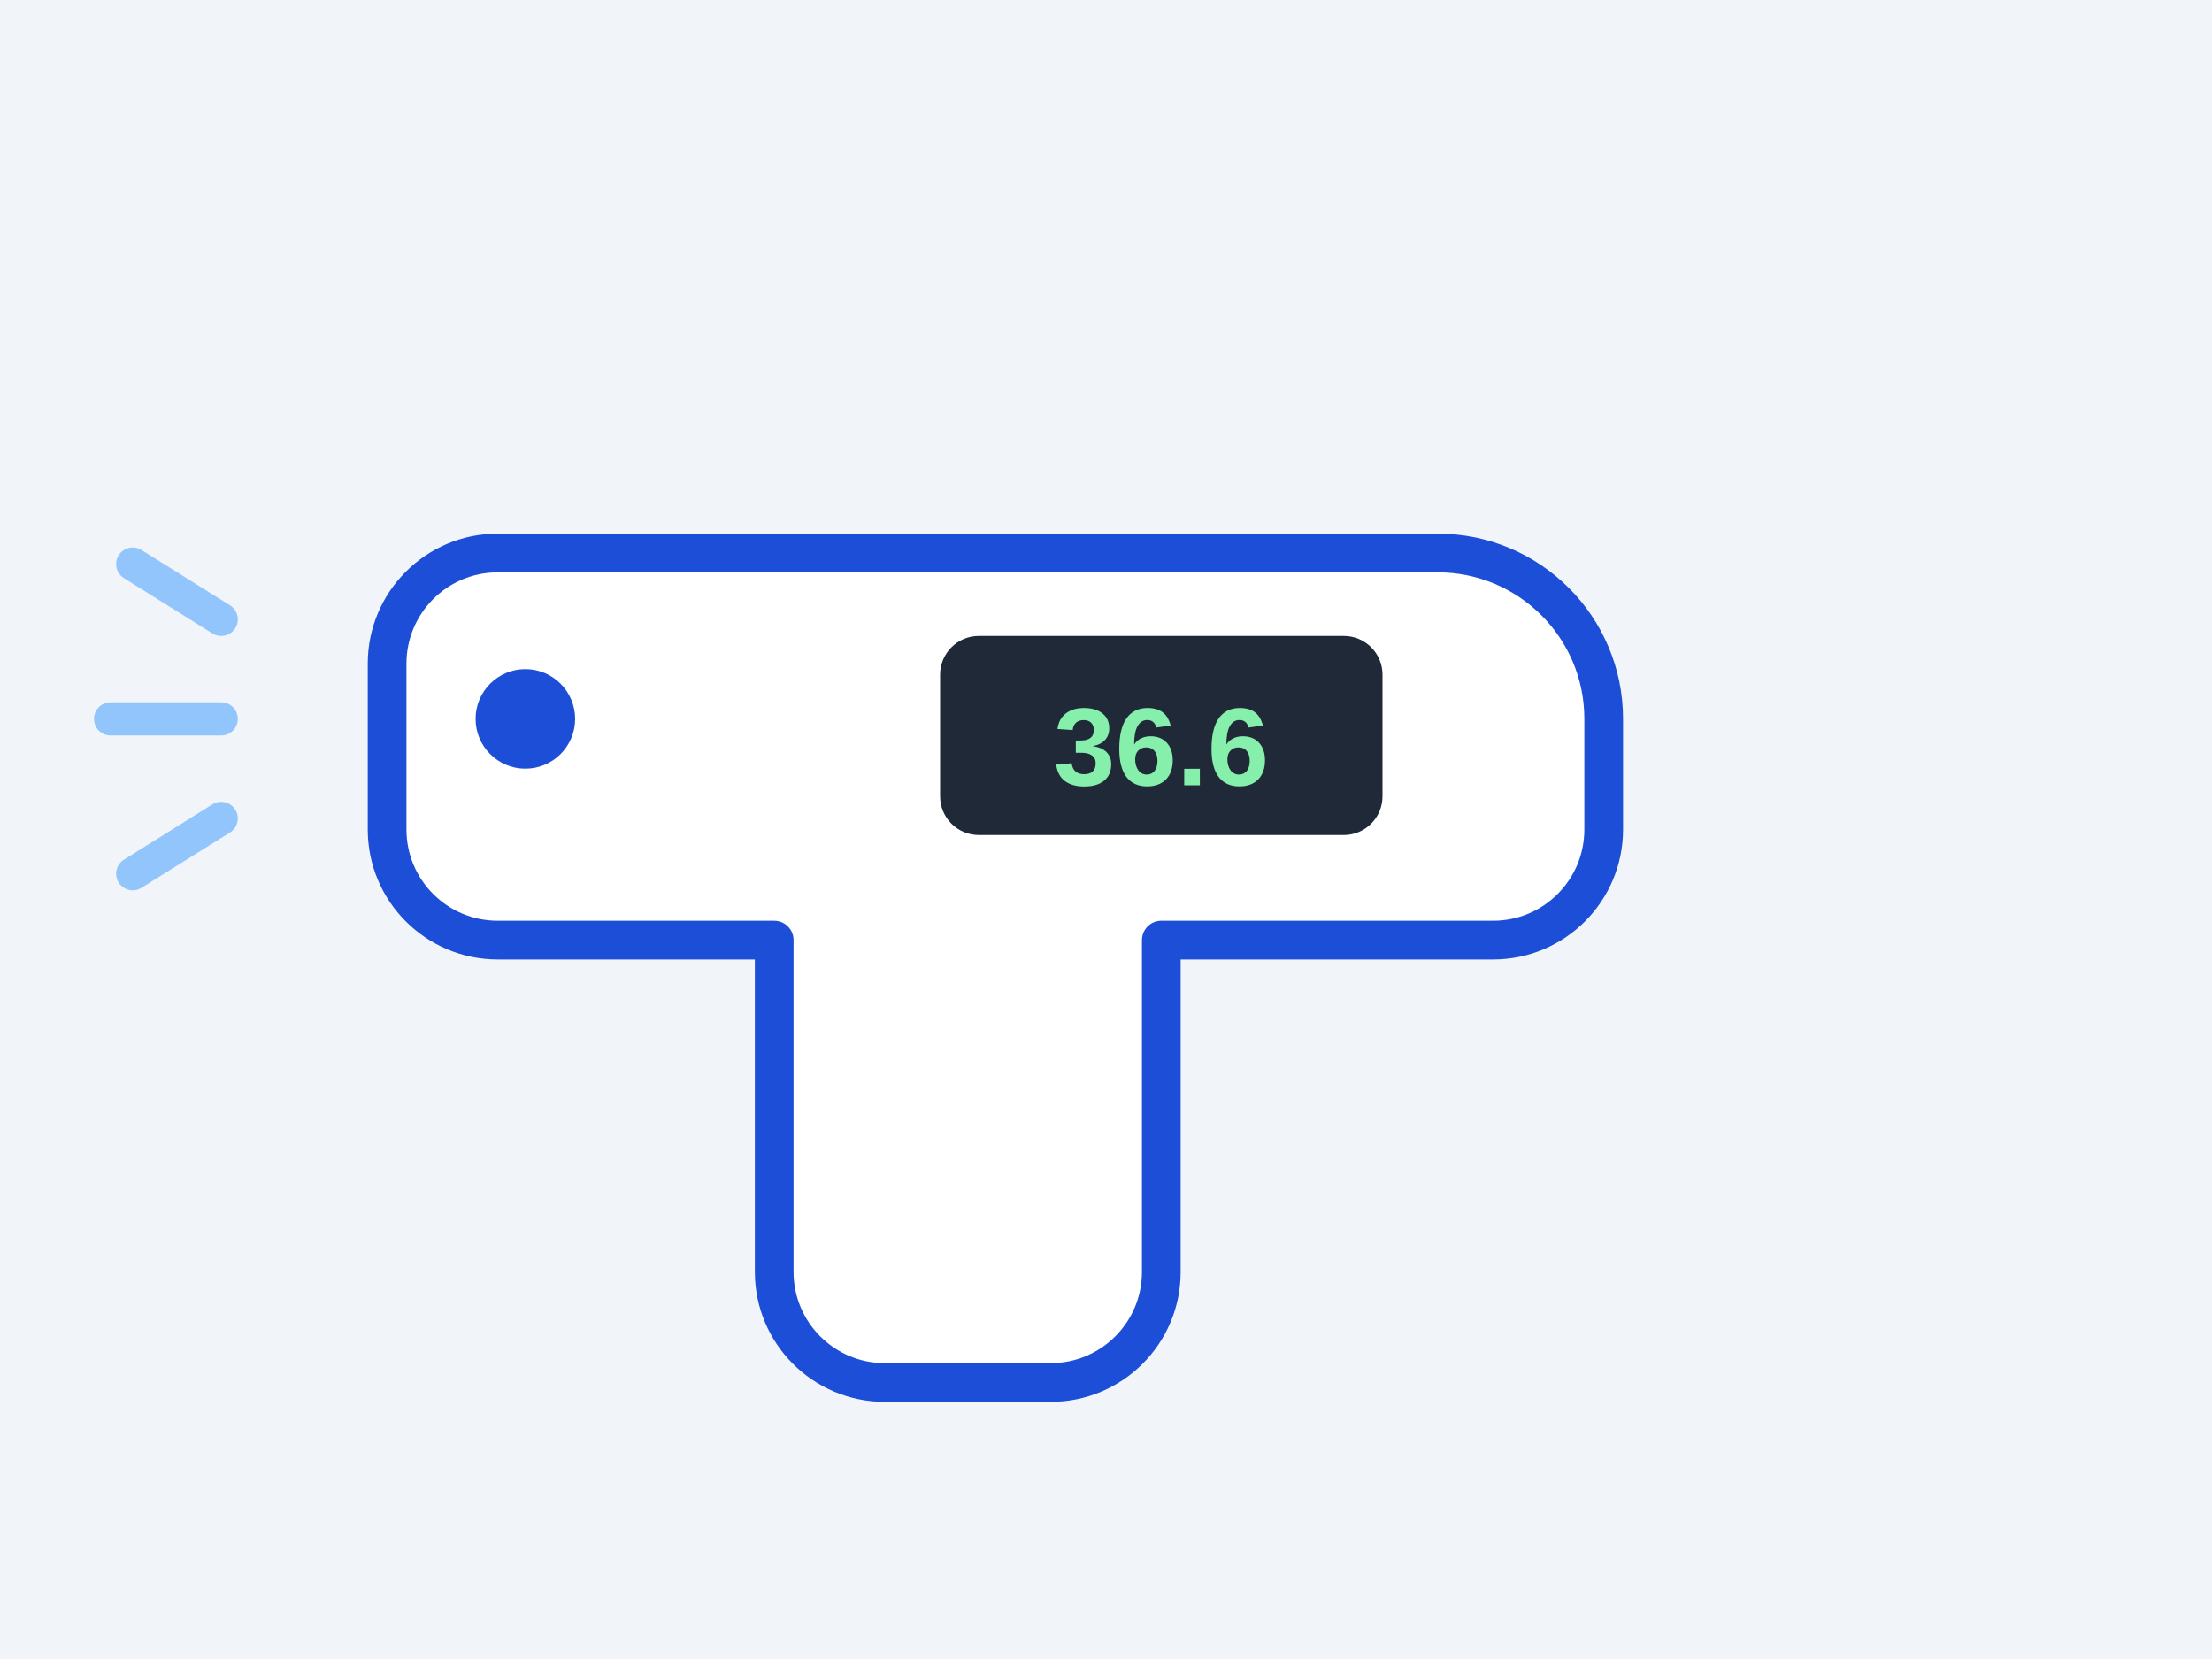
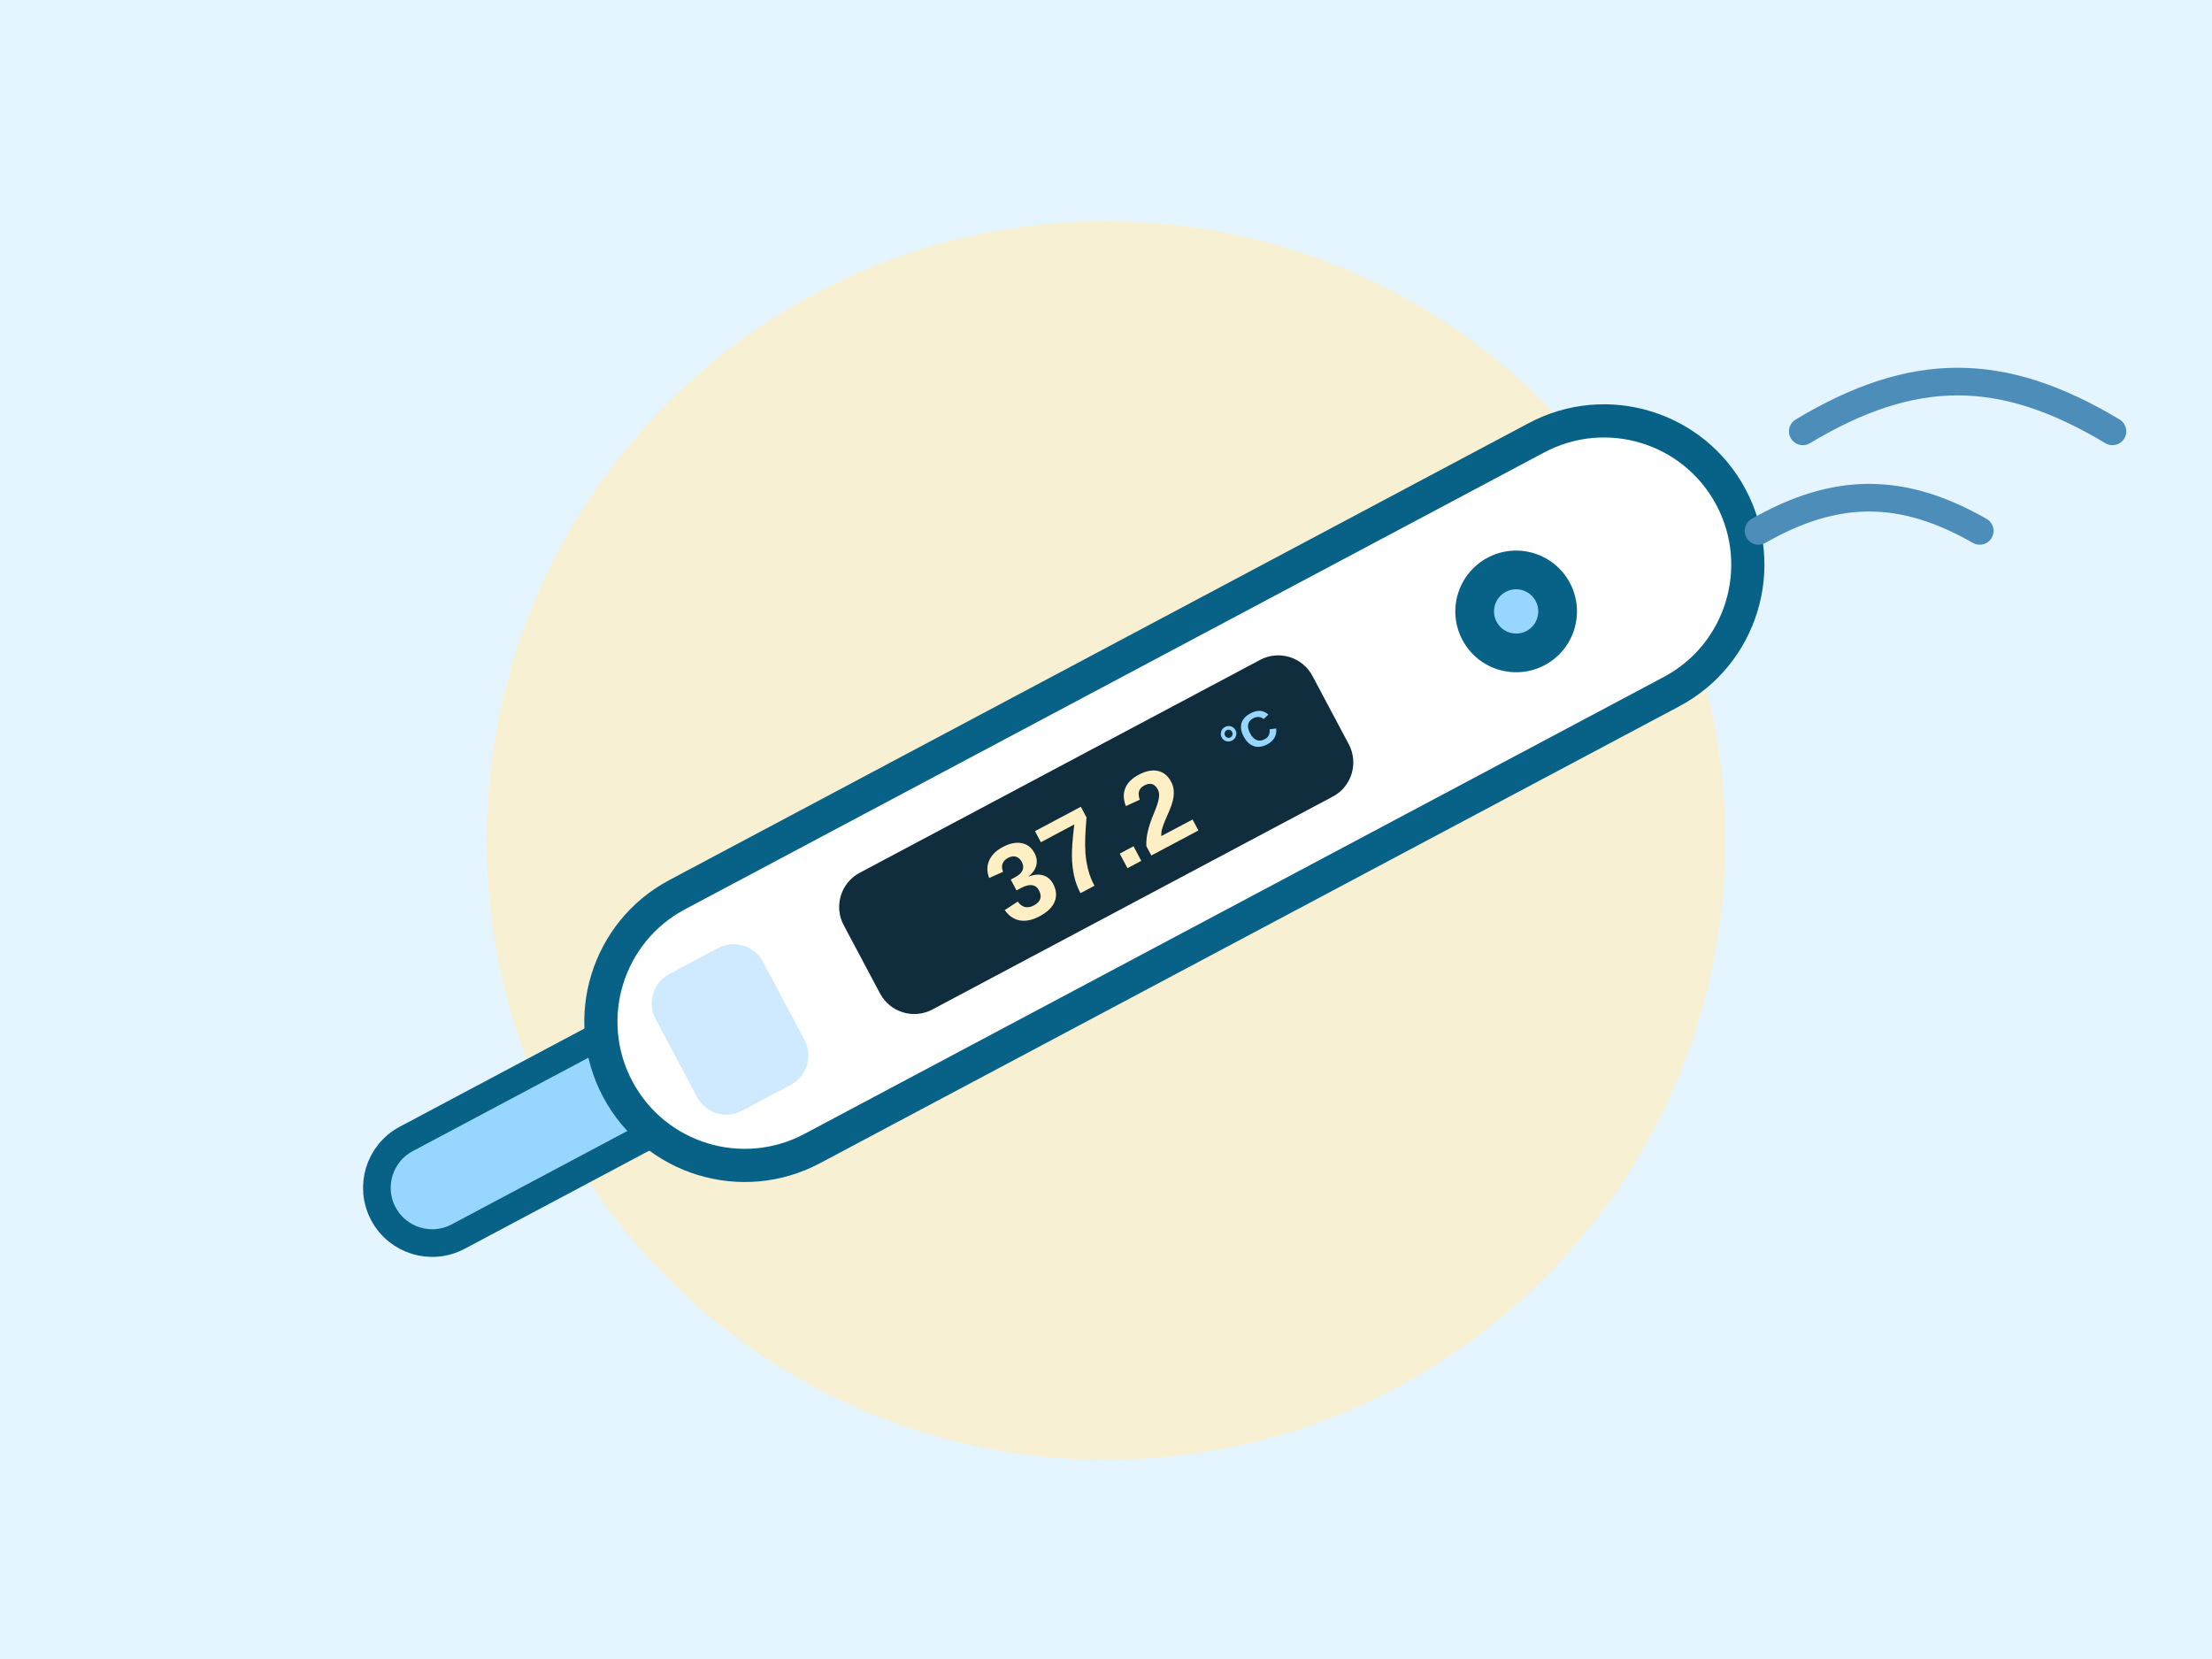
<svg xmlns="http://www.w3.org/2000/svg" viewBox="0 0 400 300">
-   <rect width="400" height="300" fill="#f1f5f9" />
-   <path d="M90 100h170a30 30 0 0 1 30 30v20a20 20 0 0 1-20 20h-60v60a20 20 0 0 1-20 20h-30a20 20 0 0 1-20-20v-60H90a20 20 0 0 1-20-20v-30a20 20 0 0 1 20-20z" fill="#fff" stroke="#1d4ed8" stroke-width="7" stroke-linejoin="round" />
-   <rect x="170" y="115" width="80" height="36" rx="7" fill="#1f2937" />
-   <text x="210" y="142" text-anchor="middle" font-family="Arial, Helvetica, sans-serif" font-size="20" font-weight="700" fill="#86efac">36.6</text>
-   <circle cx="95" cy="130" r="9" fill="#1d4ed8" />
-   <path d="M40 130h-20M40 112l-16-10M40 148l-16 10" stroke="#93c5fd" stroke-width="6" stroke-linecap="round" />
+   <rect width="400" height="300" rx="0" fill="#e5f5ff" />
+   <circle cx="200" cy="152" r="112" fill="#ffefc4" opacity=".75" />
+   <g transform="rotate(-28 200 150)">
+     <rect x="52" y="140" width="62" height="20" rx="10" fill="#97d7ff" stroke="#086288" stroke-width="5" />
+     <rect x="100" y="124" width="228" height="52" rx="26" fill="#ffffff" stroke="#086288" stroke-width="6" />
+     <rect x="150" y="136" width="96" height="28" rx="7" fill="#0f2d3d" />
+     <text x="196" y="158" text-anchor="middle" font-family="Arial, Helvetica, sans-serif" font-size="20" font-weight="700" fill="#ffefc4">37.2</text>
+     <text x="236" y="150" text-anchor="end" font-family="Arial, Helvetica, sans-serif" font-size="9" font-weight="700" fill="#97d7ff">°C</text>
+     <circle cx="284" cy="150" r="11" fill="#086288" />
+     <circle cx="284" cy="150" r="4" fill="#97d7ff" />
+     <rect x="112" y="136" width="22" height="28" rx="6" fill="#cfeaff" />
+   </g>
+   <path d="M318 96c14-8 26-8 40 0M326 78c20-12 36-12 56 0" fill="none" stroke="#4d8dba" stroke-width="5" stroke-linecap="round" />
</svg>
